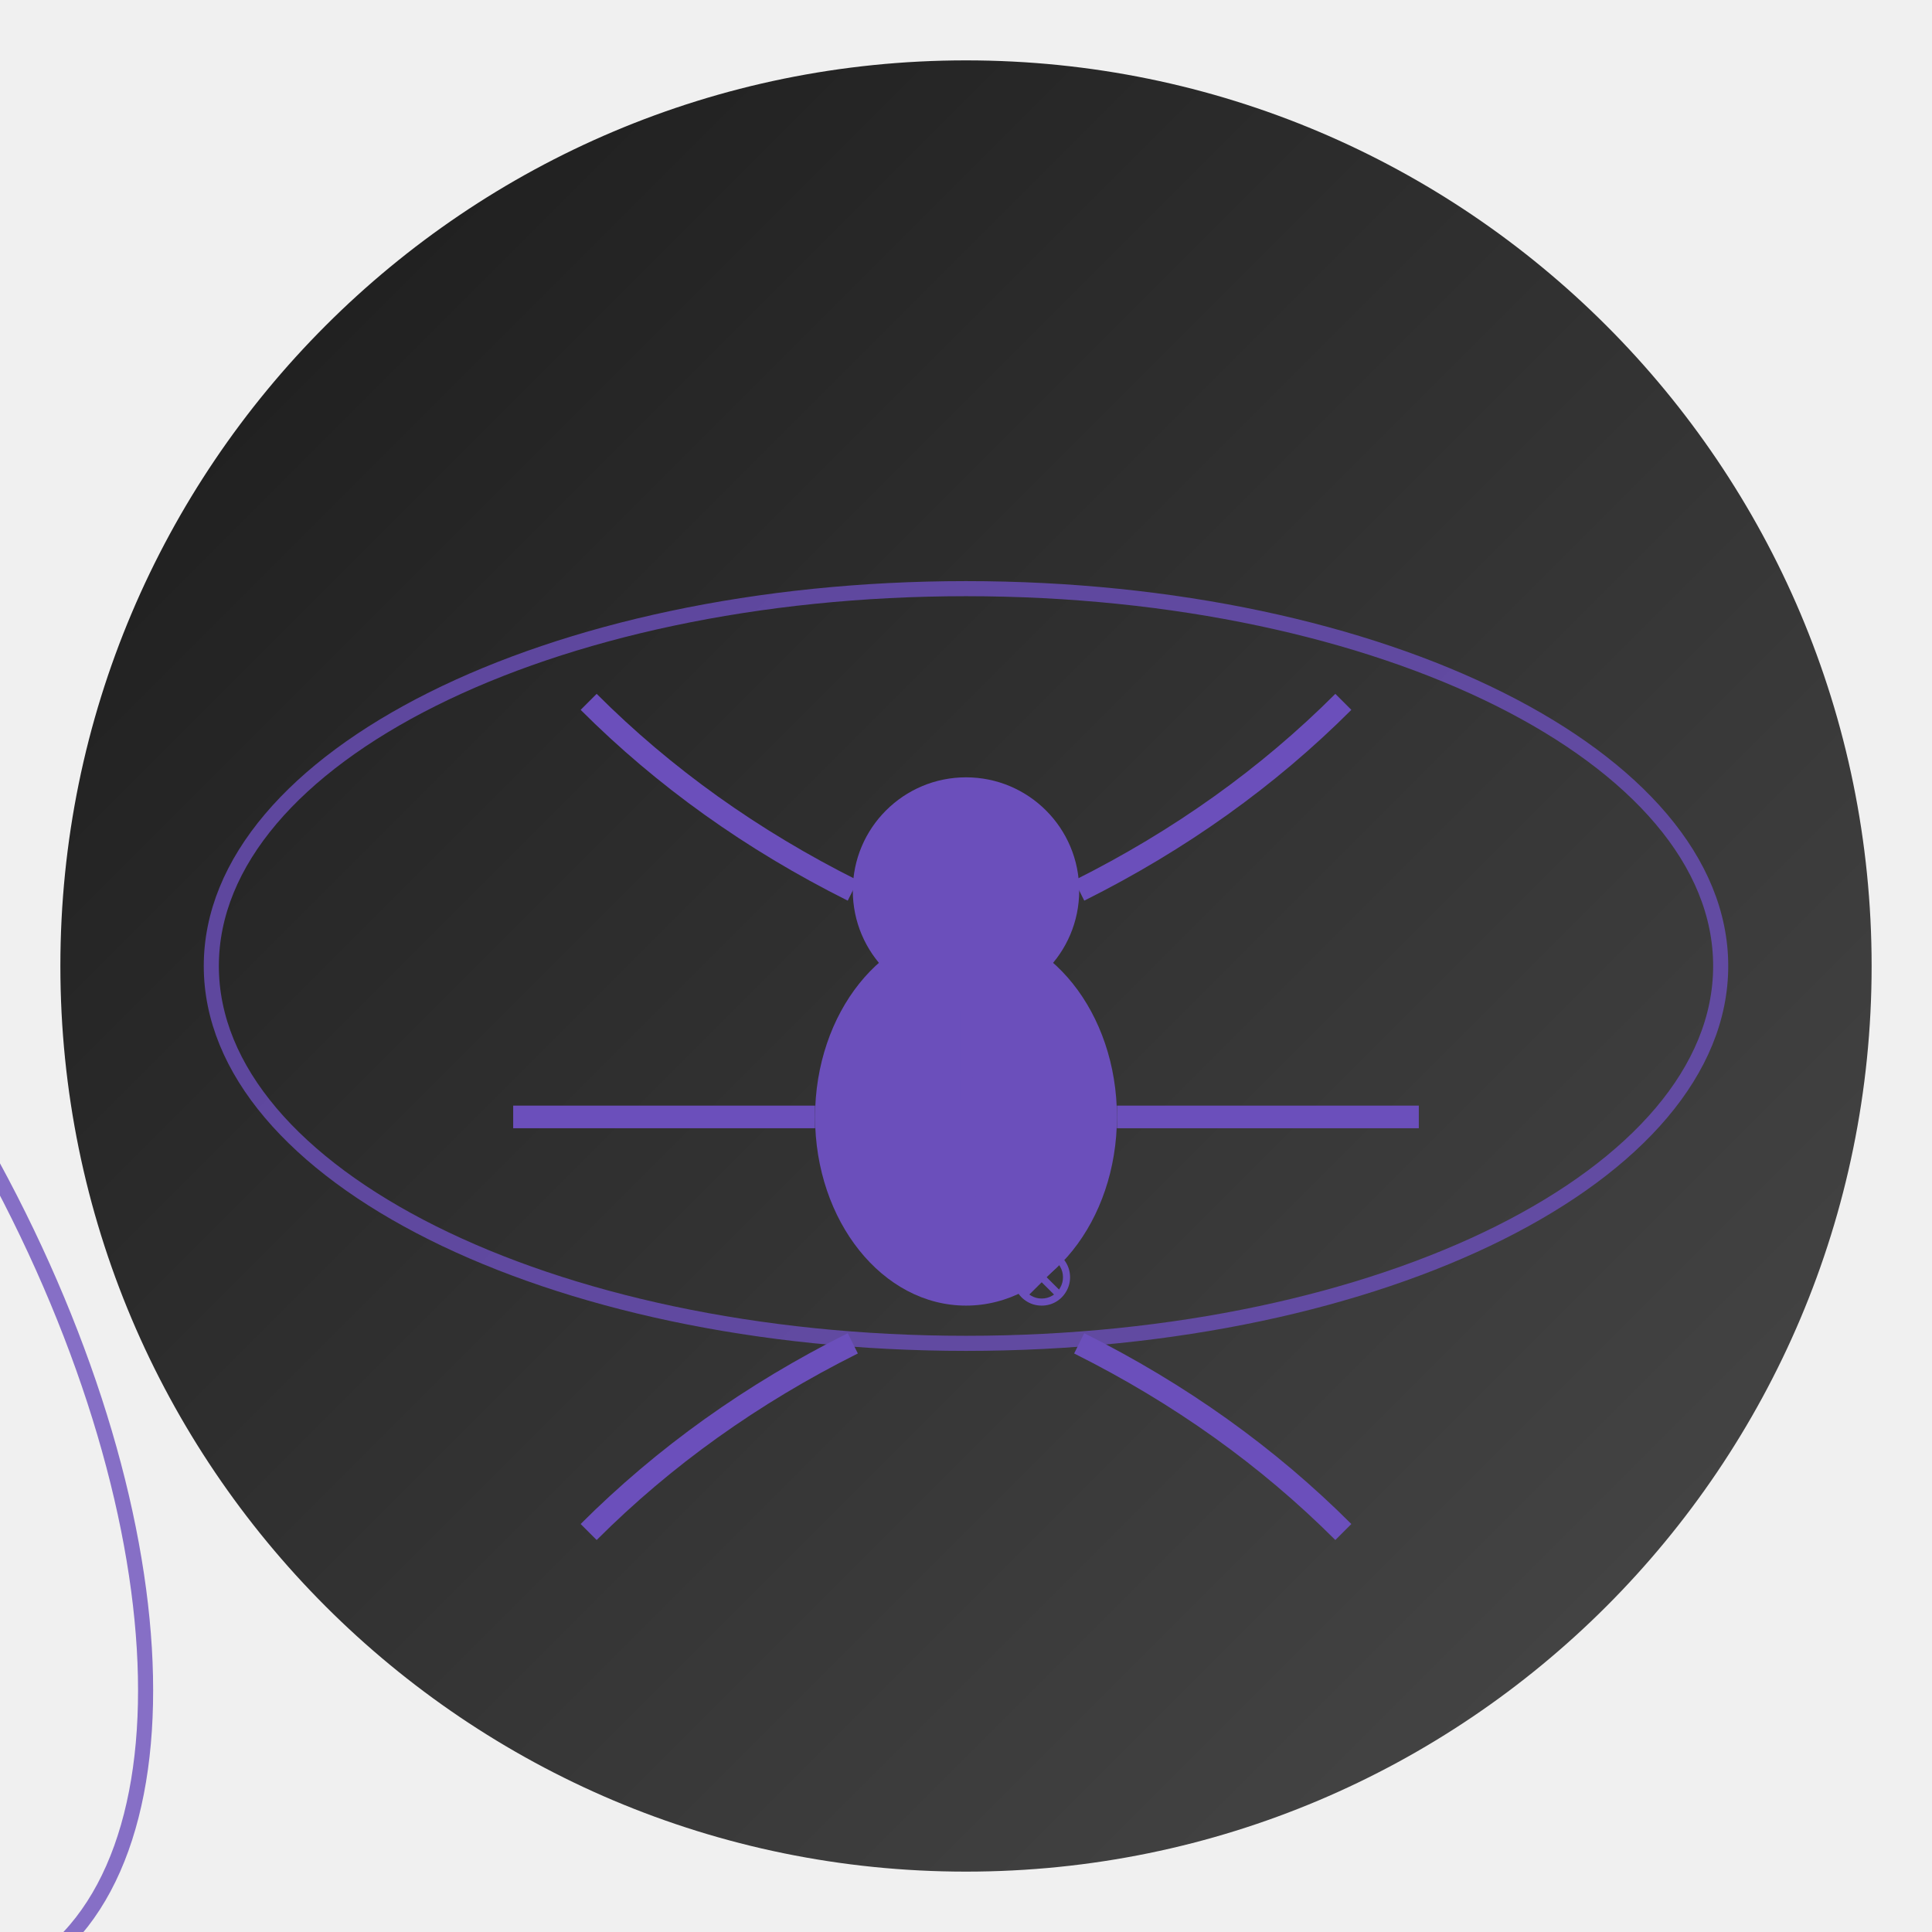
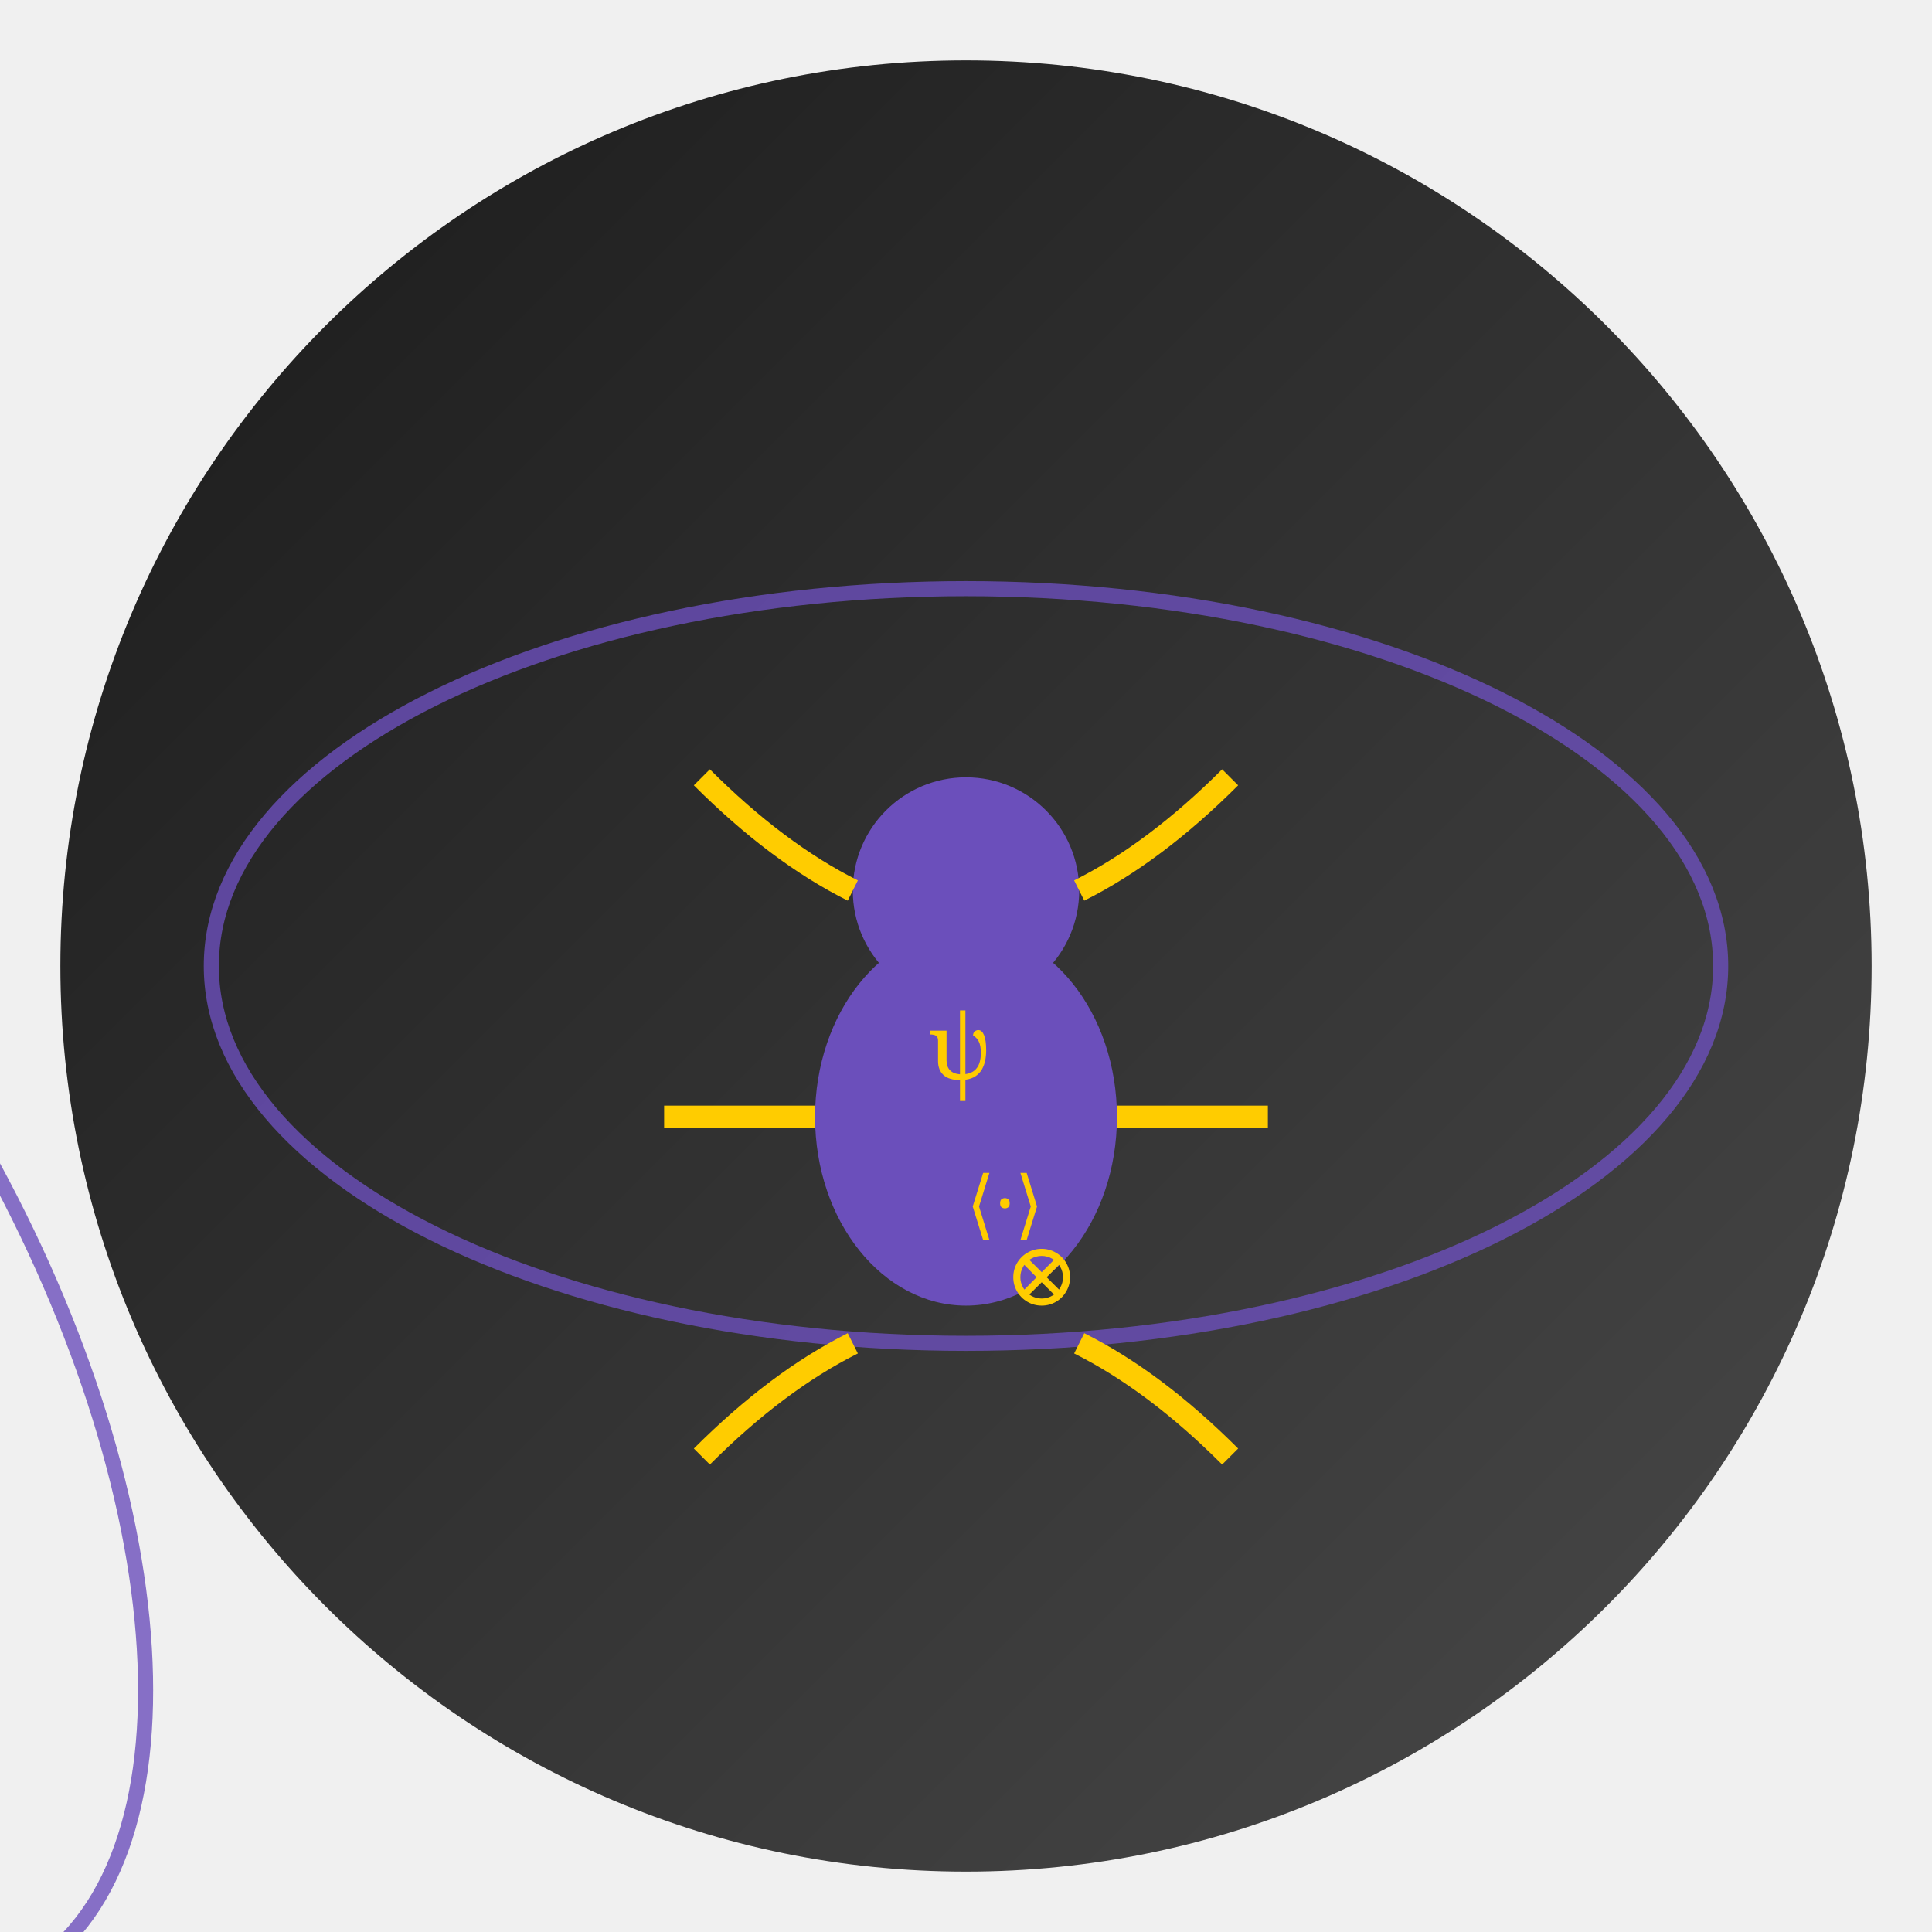
<svg xmlns="http://www.w3.org/2000/svg" width="512" height="512" viewBox="0 0 512 512">
  <defs>
    <linearGradient id="grad1" x1="0%" y1="0%" x2="100%" y2="100%">
      <stop offset="0%" style="stop-color:#1a1a1a; stop-opacity:1" />
      <stop offset="100%" style="stop-color:#4a4a4a; stop-opacity:1" />
    </linearGradient>
  </defs>
  <circle cx="256" cy="256" r="240" fill="url(#grad1)" />
  <g stroke="#6b4fbb" stroke-width="4" fill="none" opacity="0.8">
    <ellipse cx="256" cy="256" rx="200" ry="100" transform="rotate(0)">
      <animate attributeName="transform" from="rotate(0)" to="rotate(360)" dur="20s" repeatCount="indefinite" />
    </ellipse>
    <ellipse cx="256" cy="256" rx="200" ry="100" transform="rotate(60)">
      <animate attributeName="transform" from="rotate(60)" to="rotate(420)" dur="15s" repeatCount="indefinite" />
    </ellipse>
    <ellipse cx="256" cy="256" rx="200" ry="100" transform="rotate(120)">
      <animate attributeName="transform" from="rotate(120)" to="rotate(480)" dur="25s" repeatCount="indefinite" />
    </ellipse>
  </g>
  <g id="spider" fill="#ffffff" transform="translate(256, 296)">
    <circle cx="0" cy="-60" r="30" fill="#6b4fbb" />
    <ellipse cx="0" cy="0" rx="40" ry="50" fill="#6b4fbb" />
-     <g stroke="#6b4fbb" stroke-width="6" fill="none">
-       <path d="M-30,-60 Q-70,-80 -100,-110">
-         <animate attributeName="d" values="M-30,-60 Q-70,-80 -100,-110;M-30,-60 Q-70,-70 -100,-100;M-30,-60 Q-70,-80 -100,-110" dur="4s" repeatCount="indefinite" />
-       </path>
-       <path d="M30,-60 Q70,-80 100,-110">
-         <animate attributeName="d" values="M30,-60 Q70,-80 100,-110;M30,-60 Q70,-70 100,-100;M30,-60 Q70,-80 100,-110" dur="4s" repeatCount="indefinite" />
-       </path>
-       <path d="M-40,0 Q-80,0 -120,0">
-         <animate attributeName="d" values="M-40,0 Q-80,0 -120,0;M-40,0 Q-80,10 -120,10;M-40,0 Q-80,0 -120,0" dur="4s" repeatCount="indefinite" />
-       </path>
-       <path d="M40,0 Q80,0 120,0">
-         <animate attributeName="d" values="M40,0 Q80,0 120,0;M40,0 Q80,10 120,10;M40,0 Q80,0 120,0" dur="4s" repeatCount="indefinite" />
-       </path>
-       <path d="M-30,60 Q-70,80 -100,110">
-         <animate attributeName="d" values="M-30,60 Q-70,80 -100,110;M-30,60 Q-70,70 -100,100;M-30,60 Q-70,80 -100,110" dur="4s" repeatCount="indefinite" />
-       </path>
-       <path d="M30,60 Q70,80 100,110">
-         <animate attributeName="d" values="M30,60 Q70,80 100,110;M30,60 Q70,70 100,100;M30,60 Q70,80 100,110" dur="4s" repeatCount="indefinite" />
-       </path>
+     <g stroke="#ffcc00" stroke-width="6" fill="none">
+       <path d="M-30,-60 Q-50,-70 -70,-90" />
+       <path d="M30,-60 Q50,-70 70,-90" />
+       <path d="M-40,0 Q-60,0 -80,0" />
+       <path d="M40,0 Q60,0 80,0" />
+       <path d="M-30,60 Q-50,70 -70,90" />
+       <path d="M30,60 Q50,70 70,90" />
    </g>
-     <g fill="#6b4fbb">
+     <g fill="#ffcc00">
      <text x="-10" y="-10" font-family="serif" font-size="24">ψ</text>
      <text x="0" y="30" font-family="serif" font-size="20">⟨·⟩</text>
      <text x="10" y="50" font-family="serif" font-size="24">⊗</text>
    </g>
  </g>
</svg>
